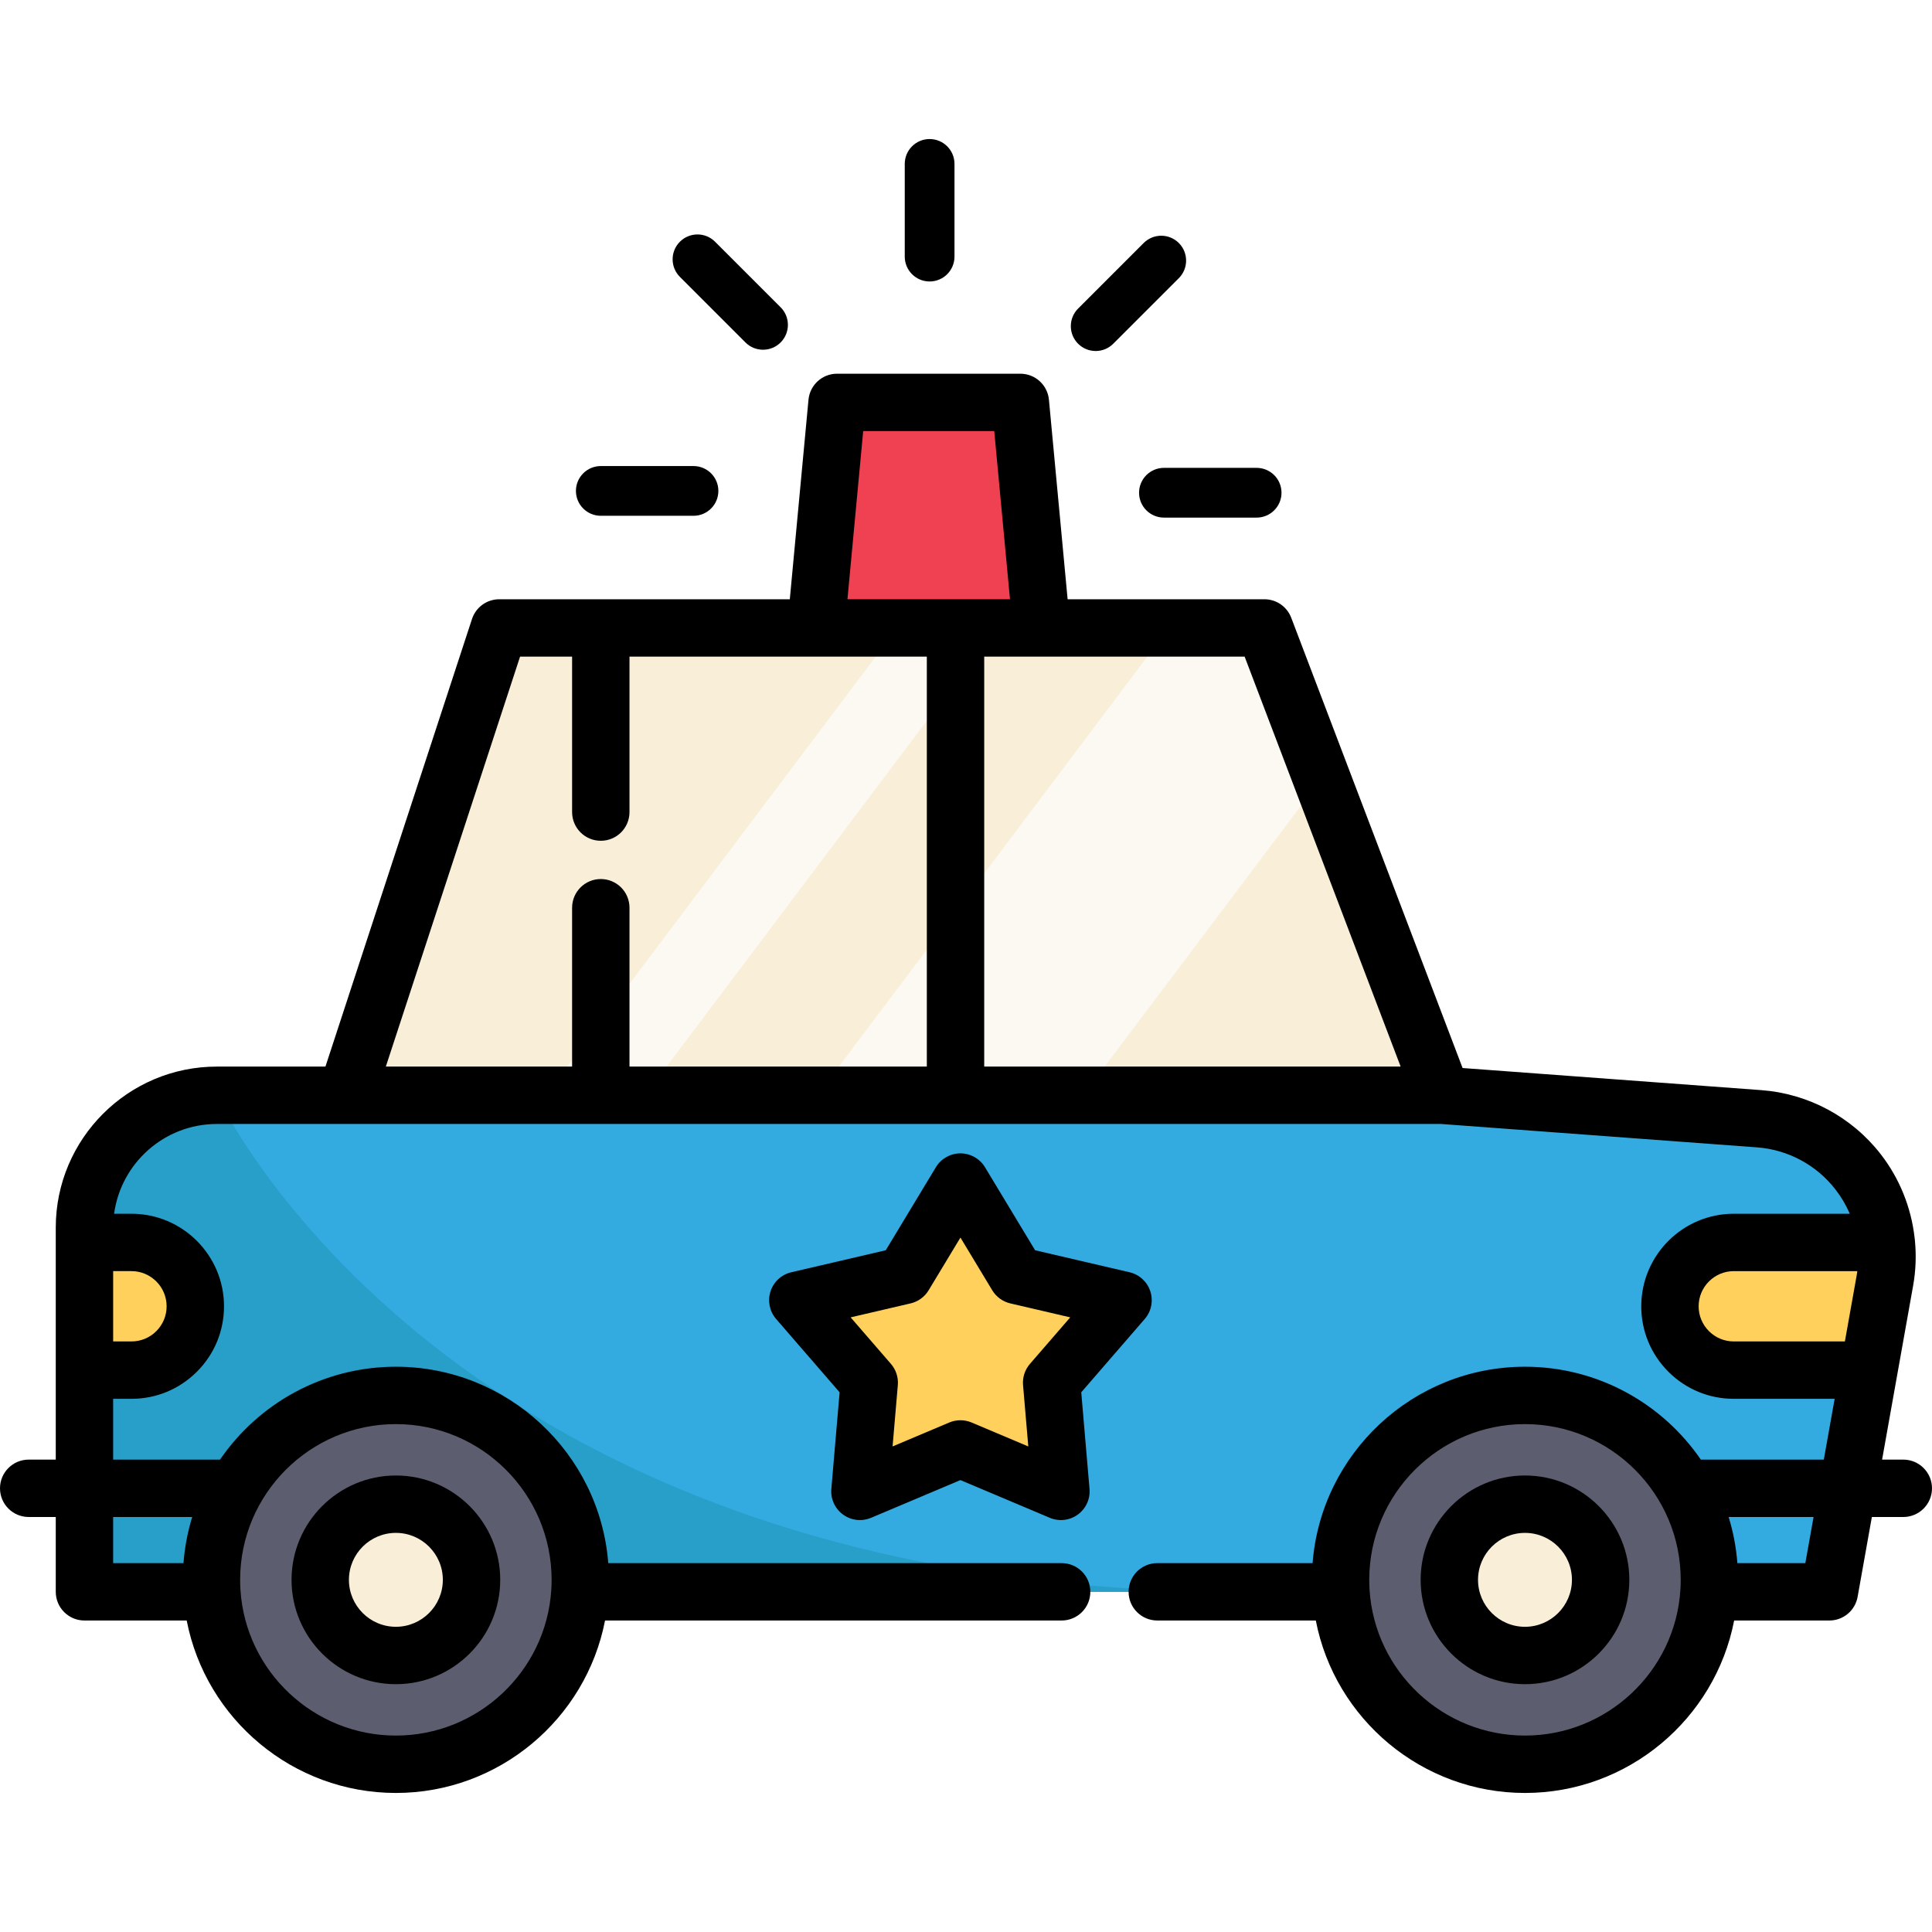
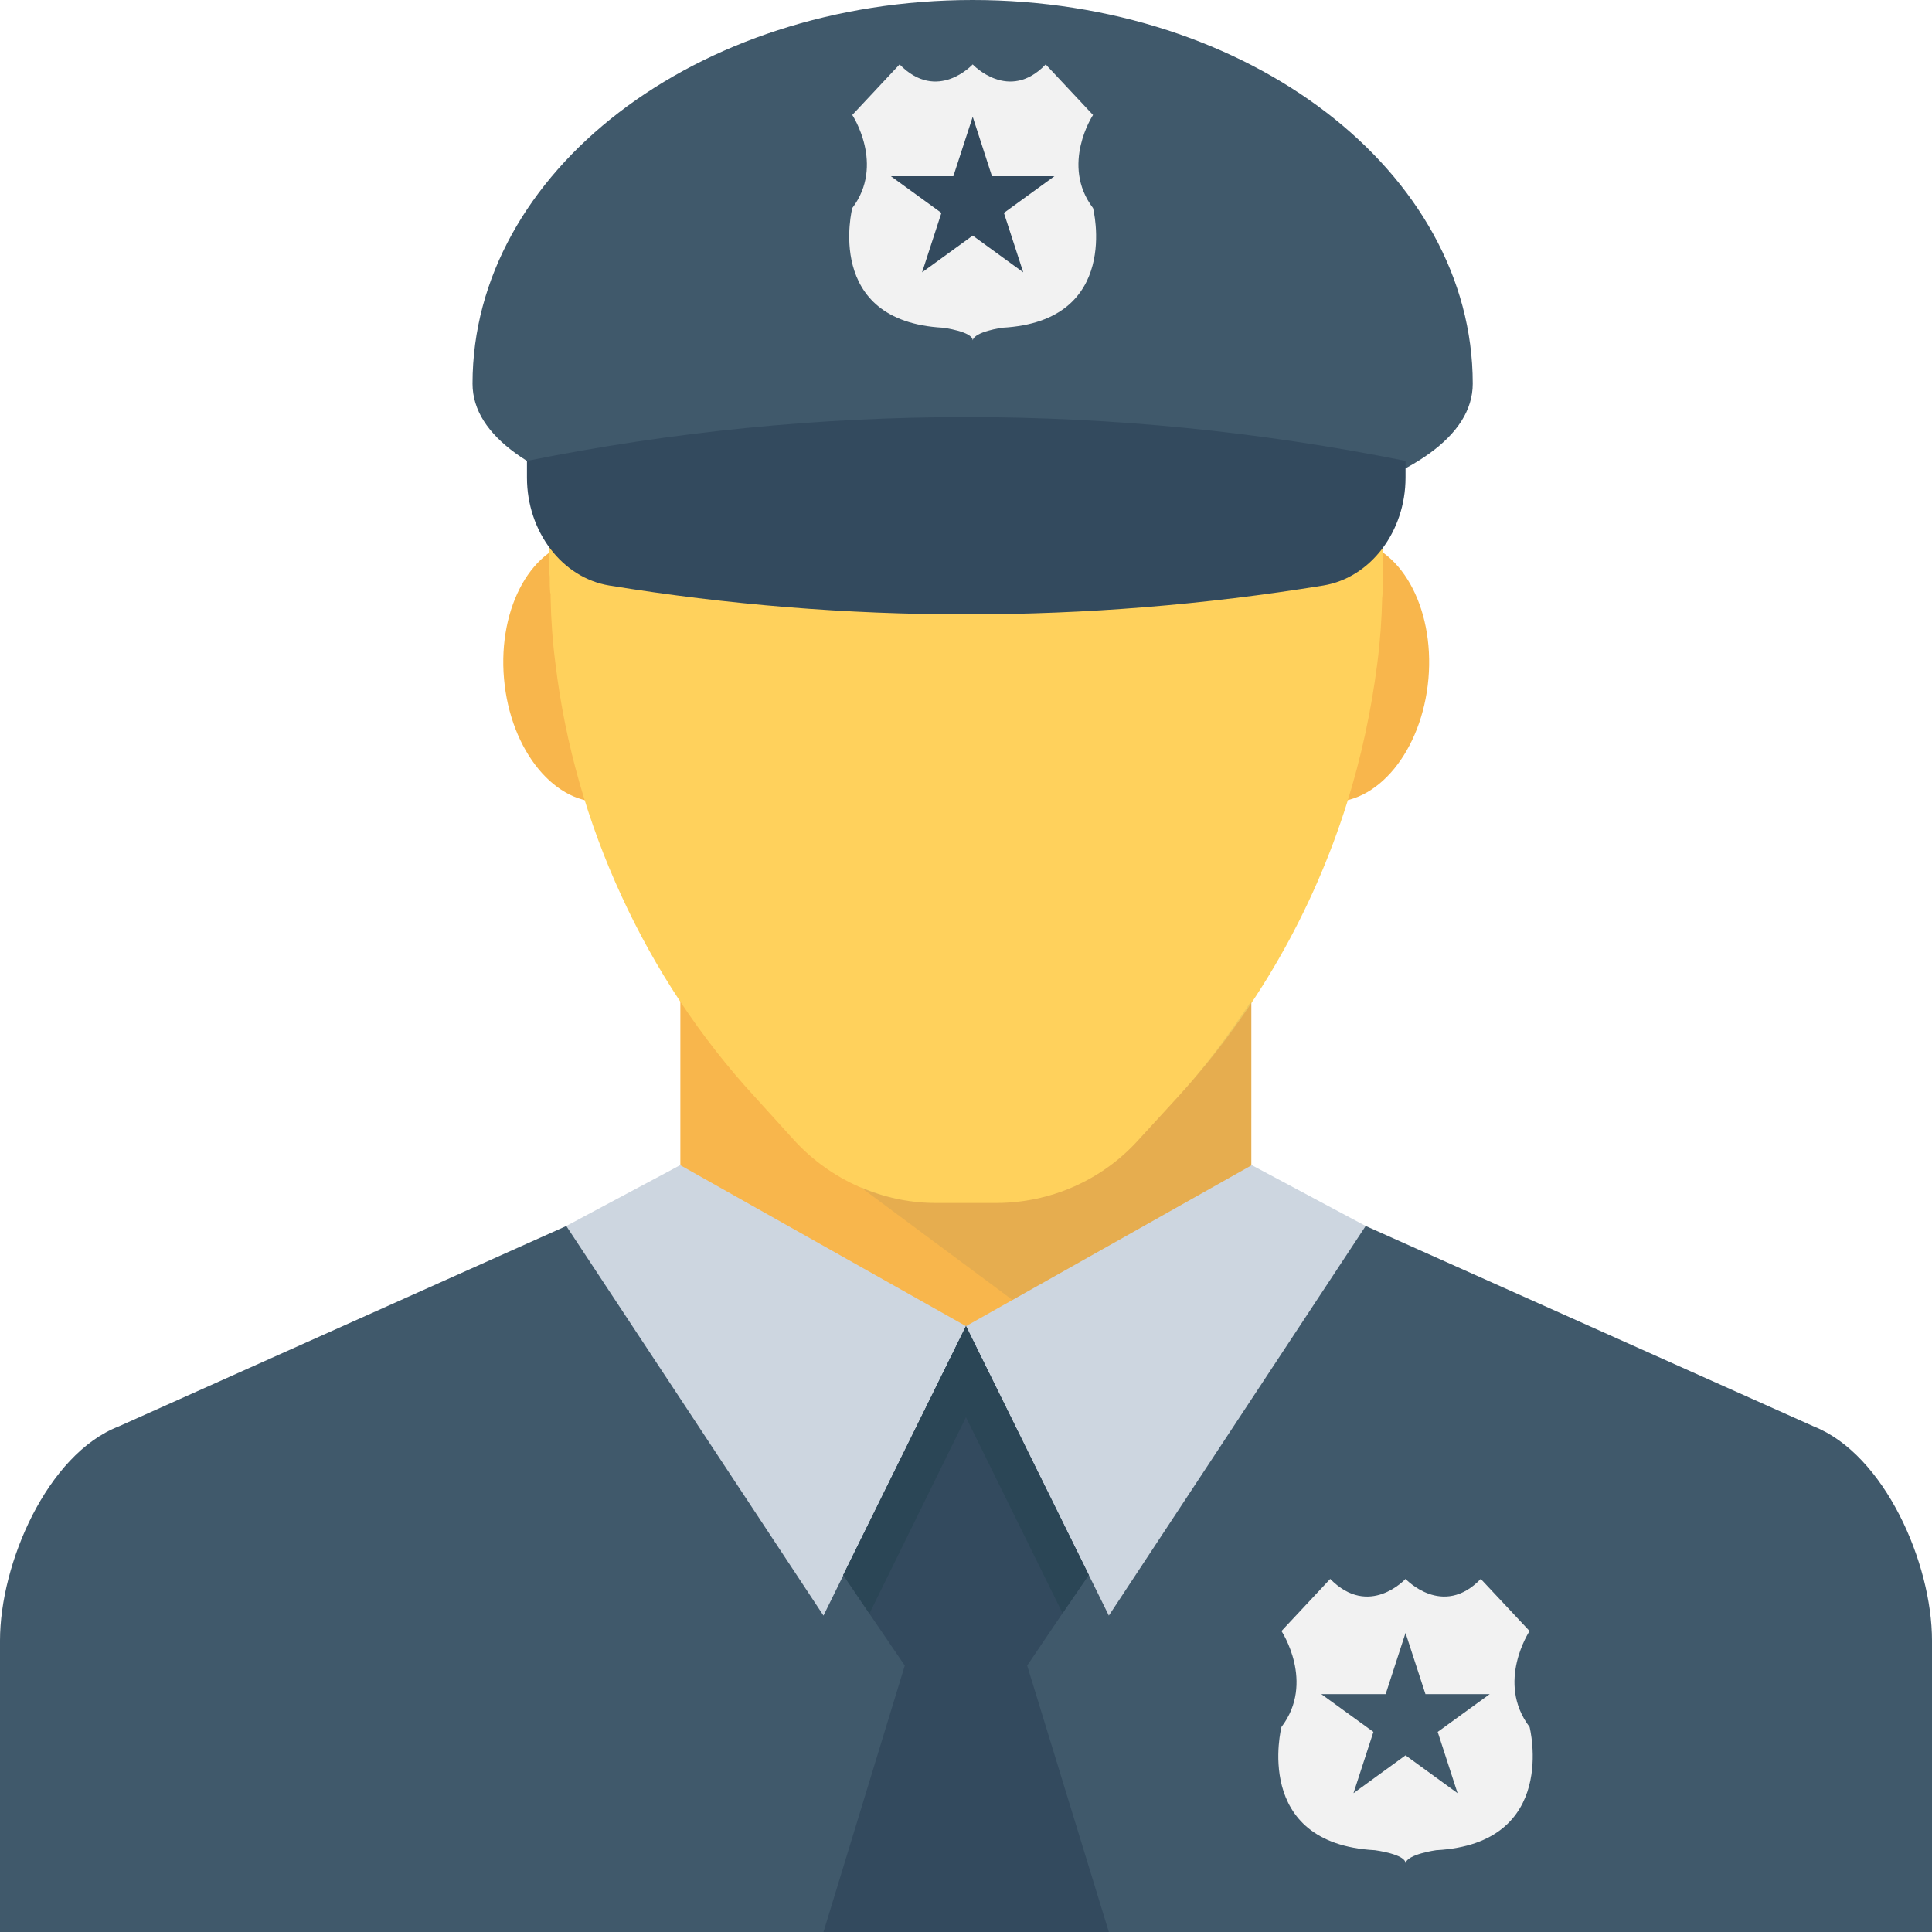
- <svg xmlns="http://www.w3.org/2000/svg" version="1.1" id="Capa_1" x="0px" y="0px" viewBox="0 0 512.001 512.001" style="enable-background:new 0 0 512.001 512.001;" xml:space="preserve">
-   <path style="fill:#34ABE0;" d="M499.512,339.39l-14.711,82.457H22.389v-96.509c0-19.375,15.695-35.069,35.069-35.08h324.76  l83.988,6.225C487.833,298.085,503.335,318.038,499.512,339.39z" />
-   <path style="fill:#279FC9;" d="M329.001,421.847H22.389v-96.509c0-19.375,15.695-35.069,35.069-35.08  C57.459,290.258,118.118,421.847,329.001,421.847z" />
+ <svg xmlns="http://www.w3.org/2000/svg" version="1.1" id="Capa_1" x="0px" y="0px" viewBox="0 0 512 512" style="enable-background:new 0 0 512 512;" xml:space="preserve">
  <g>
-     <path style="fill:#5C5E70;" d="M153.682,421.847c0.069-1.051,0.102-2.115,0.102-3.177c0-26.989-21.879-48.869-48.869-48.869   c-27.001,0-48.88,21.879-48.88,48.869c0,1.064,0.034,2.126,0.102,3.177c1.634,25.515,22.839,45.702,48.777,45.702   C130.842,467.55,152.048,447.362,153.682,421.847z" />
-     <path style="fill:#5C5E70;" d="M452.907,421.847c0.069-1.051,0.102-2.115,0.102-3.177c0-26.989-21.879-48.869-48.869-48.869   c-27.001,0-48.88,21.879-48.88,48.869c0,1.064,0.034,2.126,0.102,3.177c1.634,25.515,22.839,45.702,48.777,45.702   C430.068,467.55,451.273,447.362,452.907,421.847z" />
+     <path style="fill:#F8B64C;" d="M180.341,319.435v-0.021l0.043,0.021v-0.021v0.021c37.899,50.208,113.291,50.208,151.211,0.021   l0.021-0.043v0.021v-55.381H180.299v55.403L180.341,319.435z" />
+     <path style="fill:#F8B64C;" d="M181.131,175.712c1.685,19.147-7.605,35.605-20.725,36.747   c-13.141,1.152-25.163-13.44-26.837-32.587c-1.685-19.147,7.605-35.595,20.747-36.747   C167.445,141.973,179.467,156.565,181.131,175.712" />
+     <path style="fill:#F8B64C;" d="M378.549,179.872c-1.685,19.147-13.685,33.739-26.837,32.587   c-13.12-1.141-22.421-17.589-20.747-36.747c1.664-19.147,13.685-33.728,26.837-32.587   C370.923,144.267,380.213,160.725,378.549,179.872" />
  </g>
-   <polygon style="fill:#F9EED7;" points="382.219,290.258 91.757,290.258 132.312,166.415 335.084,166.415 350.252,206.259 " />
-   <polygon style="fill:#FCF8F2;" points="264.144,166.415 170.94,290.258 144.58,290.258 237.784,166.415 " />
+   <path style="fill:#FFD15C;" d="M366.507,116.576v36.267c0,1.173,0,2.347-0.107,3.52c0,0.64,0,1.387-0.107,2.027  c-0.128,5.867-0.544,11.627-1.291,17.387c-1.6,12.587-4.267,24.96-8,36.907c-9.067,28.896-24.309,55.563-44.896,78.069l-10.56,11.52  c-9.6,10.56-23.253,16.533-37.557,16.533h-16c-14.165,0-27.829-6.08-37.44-16.533l-10.443-11.52  c-14.624-15.883-26.56-34.027-35.413-53.333c-8.96-19.403-14.933-40.213-17.504-61.643c-0.747-5.653-1.163-11.52-1.269-17.28v-1.173  c0-0.107-0.107-0.107-0.107-0.213c-0.128-1.387-0.128-2.891-0.128-4.267c-0.107-0.853-0.107-1.6-0.107-2.443v-33.173  c0-6.187,0.544-12.267,1.6-18.24c0.651-4.16,1.504-8.107,2.667-12.053c13.12-46.187,55.691-80.107,106.251-80.107  c50.443,0,93.003,33.92,106.123,80.107c1.163,3.947,2.123,7.893,2.773,12.053C365.963,104.736,366.507,110.603,366.507,116.576" />
+   <g style="opacity:0.1;">
+     <g>
+       <path style="fill:#40596B;" d="M312.107,290.731l-10.56,11.52c-9.6,10.56-23.253,16.544-37.547,16.544h-16    c-6.912,0-13.664-1.504-19.915-4.181l52.608,39.083c19.253-5.152,37.12-16.32,50.453-33.749c0.149-0.203,0.288-0.341,0.437-0.544    l0.021-54.133C325.717,274.165,319.36,282.795,312.107,290.731" />
+     </g>
+   </g>
+   <path style="fill:#40596B;" d="M512,434.752V512H0v-77.248c0-20.373,12.491-49.376,31.467-56.736l118.603-53.109L256,351.445  l105.92-26.549l118.709,53.109C499.531,385.483,512,414.379,512,434.752" />
  <g>
-     <path style="fill:#FFD15C;" d="M499.898,329.258h-40.423c-9.348,0-16.921,7.574-16.921,16.921c0,4.674,1.896,8.902,4.958,11.964   c3.062,3.062,7.29,4.958,11.964,4.958h35.81" />
-     <path style="fill:#FFD15C;" d="M22.379,329.258h12.46c9.348,0,16.921,7.574,16.921,16.921c0,4.674-1.896,8.902-4.958,11.964   c-3.062,3.062-7.29,4.958-11.964,4.958h-12.46" />
+     <polygon style="fill:#CDD6E0;" points="361.92,324.896 293.856,428.149 256,351.445 331.531,308.896 331.627,308.896    331.733,308.779  " />
+     <polygon style="fill:#CDD6E0;" points="150.069,324.896 218.229,428.149 256,351.445 180.48,308.896 180.256,308.779  " />
  </g>
-   <polygon style="fill:#FCF8F2;" points="350.252,206.259 287.027,290.258 216.564,290.258 309.768,166.415 335.084,166.415 " />
+   <polygon style="fill:#334A5E;" points="218.229,512 239.776,441.397 230.4,427.627 223.467,417.397 256,351.467 288.523,417.397   281.589,427.52 272.213,441.397 293.856,512 " />
+   <path style="fill:#F2F2F2;" d="M380.587,490.325c0,0-7.669,1.056-8.107,3.467c0-2.421-8.107-3.467-8.107-3.467  c-32.672-1.749-24.768-32.661-24.768-32.661c8.981-11.829,0-25.419,0-25.419l12.917-13.813c10.315,10.517,19.957,0,19.957,0  s9.856,10.517,19.936,0l12.939,13.813c0,0-9.003,13.579,0,25.419C405.355,457.664,413.237,488.576,380.587,490.325" />
  <g>
-     <path style="fill:#F9EED7;" d="M104.912,438.724c-11.055,0-20.049-8.994-20.049-20.05c0-11.055,8.994-20.049,20.049-20.049   s20.05,8.994,20.05,20.049C124.961,429.73,115.967,438.724,104.912,438.724z" />
-     <path style="fill:#F9EED7;" d="M404.138,438.724c-11.056,0-20.05-8.994-20.05-20.05c0-11.055,8.994-20.049,20.05-20.049   c11.055,0,20.048,8.994,20.048,20.049C424.186,429.73,415.192,438.724,404.138,438.724z" />
+     <polygon style="fill:#40596B;" points="372.48,432.747 377.76,448.96 394.795,448.96 381.003,458.976 386.272,475.211    372.48,465.184 358.688,475.211 363.968,458.976 350.155,448.96 367.211,448.96  " />
+     <path style="fill:#40596B;" d="M390.293,101.675c0,56.171-265.067,56.171-265.067,0C125.237,45.525,184.565,0,257.76,0   C330.965,0,390.293,45.525,390.293,101.675" />
  </g>
-   <polygon style="fill:#EF4152;" points="270.408,106.639 221.832,106.639 216.233,166.412 276.007,166.412 " />
-   <polygon style="fill:#FFD15C;" points="254.525,313.257 269.462,338.01 297.62,344.567 278.694,366.422 281.159,395.228   254.525,383.982 227.891,395.228 230.355,366.422 211.431,344.567 239.588,338.01 " />
-   <path d="M104.912,446.328c15.248,0,27.653-12.406,27.653-27.653s-12.405-27.653-27.653-27.653  c-15.247,0-27.652,12.406-27.652,27.653S89.664,446.328,104.912,446.328z M104.912,406.228c6.863,0,12.445,5.583,12.445,12.445  c0,6.862-5.583,12.445-12.445,12.445c-6.862,0-12.444-5.583-12.444-12.445C92.468,411.812,98.05,406.228,104.912,406.228z" />
-   <path d="M404.137,391.021c-15.248,0-27.653,12.406-27.653,27.653c0,15.247,12.405,27.653,27.653,27.653  c15.247,0,27.652-12.406,27.652-27.653C431.789,403.426,419.385,391.021,404.137,391.021z M404.137,431.12  c-6.863,0-12.445-5.583-12.445-12.445s5.583-12.445,12.445-12.445s12.444,5.583,12.444,12.445S411,431.12,404.137,431.12z" />
-   <path d="M504.396,386.813h-5.62l8.221-46.081c0.71-3.969,0.856-7.981,0.482-11.927c-0.016-0.279-0.047-0.553-0.092-0.823  c-0.908-7.978-3.966-15.654-8.977-22.11c-7.658-9.866-19.192-16.052-31.647-16.974l-79.16-5.861l-45.412-119.328  c-1.122-2.95-3.95-4.9-7.107-4.9h-52.152l-4.953-52.878c-0.366-3.907-3.647-6.894-7.572-6.894h-48.576  c-3.925,0-7.204,2.987-7.572,6.895l-4.953,52.878h-76.997c-3.288,0-6.203,2.113-7.227,5.238L86.245,282.658H57.462  c-23.536,0-42.684,19.148-42.684,42.684v61.471H7.604c-4.2,0-7.604,3.405-7.604,7.604c0,4.199,3.404,7.604,7.604,7.604h7.174v19.827  c0,4.199,3.404,7.604,7.604,7.604h27.096c5.063,26.132,28.156,45.702,55.437,45.702c27.276,0,50.365-19.57,55.427-45.702h121.006  c4.2,0,7.604-3.405,7.604-7.604c0-4.199-3.404-7.604-7.604-7.604h-120.15c-2.267-29.077-26.635-52.047-56.284-52.047  c-19.332,0-36.421,9.765-46.608,24.616H29.986v-16.108h4.853c6.548,0,12.706-2.552,17.341-7.185  c4.632-4.633,7.184-10.792,7.184-17.34c0-13.523-11.002-24.525-24.524-24.525h-4.599c1.808-13.412,13.322-23.788,27.221-23.788  h324.475l83.704,6.198c8.169,0.604,15.734,4.662,20.756,11.132c1.567,2.02,2.84,4.187,3.81,6.458h-30.731  c-13.524,0-24.525,11.002-24.525,24.525c0,6.548,2.552,12.707,7.185,17.341c4.633,4.633,10.793,7.184,17.341,7.184h26.726  l-2.874,16.108h-32.19c-0.13,0-0.257,0.013-0.384,0.019c-10.183-14.862-27.275-24.635-46.612-24.635  c-29.654,0-54.027,22.97-56.295,52.047h-41.152c-4.2,0-7.604,3.405-7.604,7.604c0,4.199,3.404,7.604,7.604,7.604h42.008  c5.063,26.132,28.156,45.702,55.437,45.702c27.276,0,50.365-19.57,55.427-45.702h25.233c3.684,0,6.839-2.641,7.486-6.269  l3.776-21.162h8.333c4.2,0,7.604-3.405,7.604-7.604C512.001,390.218,508.596,386.813,504.396,386.813z M104.915,377.405  c22.753,0,41.265,18.511,41.265,41.264c0,0.893-0.029,1.797-0.087,2.686c0,0.002,0,0.004,0,0.006  c-1.386,21.636-19.474,38.585-41.178,38.585c-21.71,0-39.803-16.948-41.189-38.591c-0.058-0.889-0.087-1.793-0.087-2.686  C63.64,395.915,82.156,377.405,104.915,377.405z M50.939,402.021c-1.21,3.909-1.989,8.004-2.318,12.223H29.986v-12.223H50.939z   M44.157,346.179c0,2.487-0.969,4.826-2.729,6.586c-1.761,1.761-4.101,2.731-6.587,2.731h-4.853v-18.635h4.853  C39.978,336.862,44.157,341.042,44.157,346.179z M371.187,282.658H260.828V174.016h15.18h53.835L371.187,282.658z M228.757,114.243  h34.727l4.174,44.565h-43.074L228.757,114.243z M137.822,174.016h13.792v41.196c0,4.199,3.404,7.604,7.604,7.604  c4.2,0,7.604-3.405,7.604-7.604v-41.196h49.412h29.386v108.642h-78.798v-42.1c0-4.199-3.404-7.604-7.604-7.604  c-4.2,0-7.604,3.405-7.604,7.604v42.1h-49.365L137.822,174.016z M459.475,355.497c-2.487,0-4.827-0.97-6.587-2.73  c-1.761-1.761-2.73-4.1-2.73-6.587c0-5.137,4.18-9.317,9.317-9.317h32.734c-0.055,0.398-0.112,0.797-0.182,1.195l-3.112,17.439  L459.475,355.497L459.475,355.497z M445.319,421.355c0,0.002,0,0.004,0,0.006c-1.386,21.636-19.474,38.585-41.178,38.585  c-21.71,0-39.803-16.948-41.189-38.591c-0.058-0.889-0.087-1.793-0.087-2.686c0-22.753,18.517-41.264,41.276-41.264  c22.753,0,41.264,18.511,41.264,41.264C445.406,419.573,445.377,420.476,445.319,421.355z M478.434,414.244h-18.009  c-0.328-4.219-1.109-8.313-2.318-12.223h22.508L478.434,414.244z" />
-   <path d="M246.359,74.595c3.64,0,6.59-2.95,6.59-6.59V43.437c0-3.64-2.95-6.59-6.59-6.59c-3.64,0-6.59,2.95-6.59,6.59v24.567  C239.769,71.645,242.719,74.595,246.359,74.595z" />
-   <path d="M290.367,93.022c1.686,0,3.373-0.644,4.66-1.93l17.373-17.372c2.574-2.573,2.574-6.746,0.001-9.319  c-2.573-2.573-6.746-2.574-9.319,0l-17.372,17.372c-2.574,2.573-2.574,6.746-0.001,9.319  C286.994,92.38,288.68,93.022,290.367,93.022z" />
-   <path d="M197.552,90.753c1.288,1.288,2.974,1.93,4.661,1.93c1.686,0,3.373-0.644,4.66-1.93c2.574-2.573,2.574-6.746,0.001-9.319  l-17.373-17.373c-2.573-2.574-6.746-2.574-9.319,0c-2.574,2.573-2.574,6.746-0.001,9.319L197.552,90.753z" />
-   <path d="M301.865,130.58c0,3.64,2.95,6.59,6.59,6.59h24.567c3.64,0,6.59-2.95,6.59-6.59c0-3.64-2.95-6.59-6.59-6.59h-24.567  C304.815,123.99,301.865,126.941,301.865,130.58z" />
-   <path d="M159.218,136.69h24.567c3.64,0,6.59-2.95,6.59-6.59c0-3.64-2.95-6.59-6.59-6.59h-24.567c-3.64,0-6.59,2.95-6.59,6.59  C152.628,133.74,155.578,136.69,159.218,136.69z" />
-   <path d="M304.852,342.218c-0.823-2.535-2.912-4.452-5.507-5.056l-25.03-5.83l-13.28-22.004c-1.376-2.281-3.846-3.675-6.51-3.675  c-2.664,0-5.133,1.394-6.51,3.675l-13.28,22.004l-25.03,5.83c-2.595,0.604-4.684,2.522-5.507,5.056  c-0.824,2.534-0.261,5.314,1.483,7.328l16.824,19.429l-2.191,25.607c-0.227,2.654,0.951,5.234,3.106,6.8  c1.32,0.959,2.888,1.452,4.47,1.452c1,0,2.006-0.198,2.956-0.599l23.677-9.997l23.678,9.997c2.453,1.036,5.272,0.713,7.427-0.854  c2.155-1.565,3.334-4.146,3.106-6.8l-2.191-25.606l16.824-19.429C305.111,347.531,305.675,344.752,304.852,342.218z   M272.946,361.445c-1.343,1.552-2.003,3.581-1.828,5.626l1.391,16.25l-15.026-6.344c-0.946-0.399-1.952-0.599-2.957-0.599  s-2.012,0.2-2.957,0.599l-15.025,6.344l1.39-16.251c0.175-2.045-0.485-4.074-1.828-5.626l-10.677-12.33l15.885-3.7  c1.999-0.465,3.725-1.72,4.785-3.478l8.428-13.964l8.428,13.964c1.06,1.757,2.786,3.011,4.785,3.478l15.885,3.7L272.946,361.445z" />
+   <path style="fill:#334A5E;" d="M139.648,122.144v4.427c0,14.197,9.227,26.549,21.856,28.597c62.667,10.197,126.453,10.197,189.141,0  c12.608-2.037,21.835-14.4,21.835-28.597v-4.427C295.563,106.656,216.565,106.656,139.648,122.144" />
+   <path style="fill:#F2F2F2;" d="M265.632,86.848c0,0-7.435,1.024-7.851,3.36c0-2.347-7.872-3.36-7.872-3.36  c-31.712-1.696-24.043-31.712-24.043-31.712c8.704-11.477,0-24.672,0-24.672L238.4,17.067c10.005,10.208,19.371,0,19.371,0  s9.557,10.208,19.349,0l12.544,13.397c0,0-8.704,13.195,0,24.672C289.675,55.136,297.333,85.141,265.632,86.848" />
+   <polygon style="fill:#334A5E;" points="257.781,30.944 262.88,46.688 279.445,46.688 266.048,56.416 271.168,72.171 257.781,62.432   244.363,72.171 249.483,56.416 236.085,46.688 252.651,46.688 " />
+   <polygon style="fill:#2B4656;" points="288.523,417.397 281.589,427.52 255.989,375.584 230.4,427.627 223.467,417.397   255.989,351.467 " />
  <g>
</g>
  <g>
</g>
  <g>
</g>
  <g>
</g>
  <g>
</g>
  <g>
</g>
  <g>
</g>
  <g>
</g>
  <g>
</g>
  <g>
</g>
  <g>
</g>
  <g>
</g>
  <g>
</g>
  <g>
</g>
  <g>
</g>
</svg>
